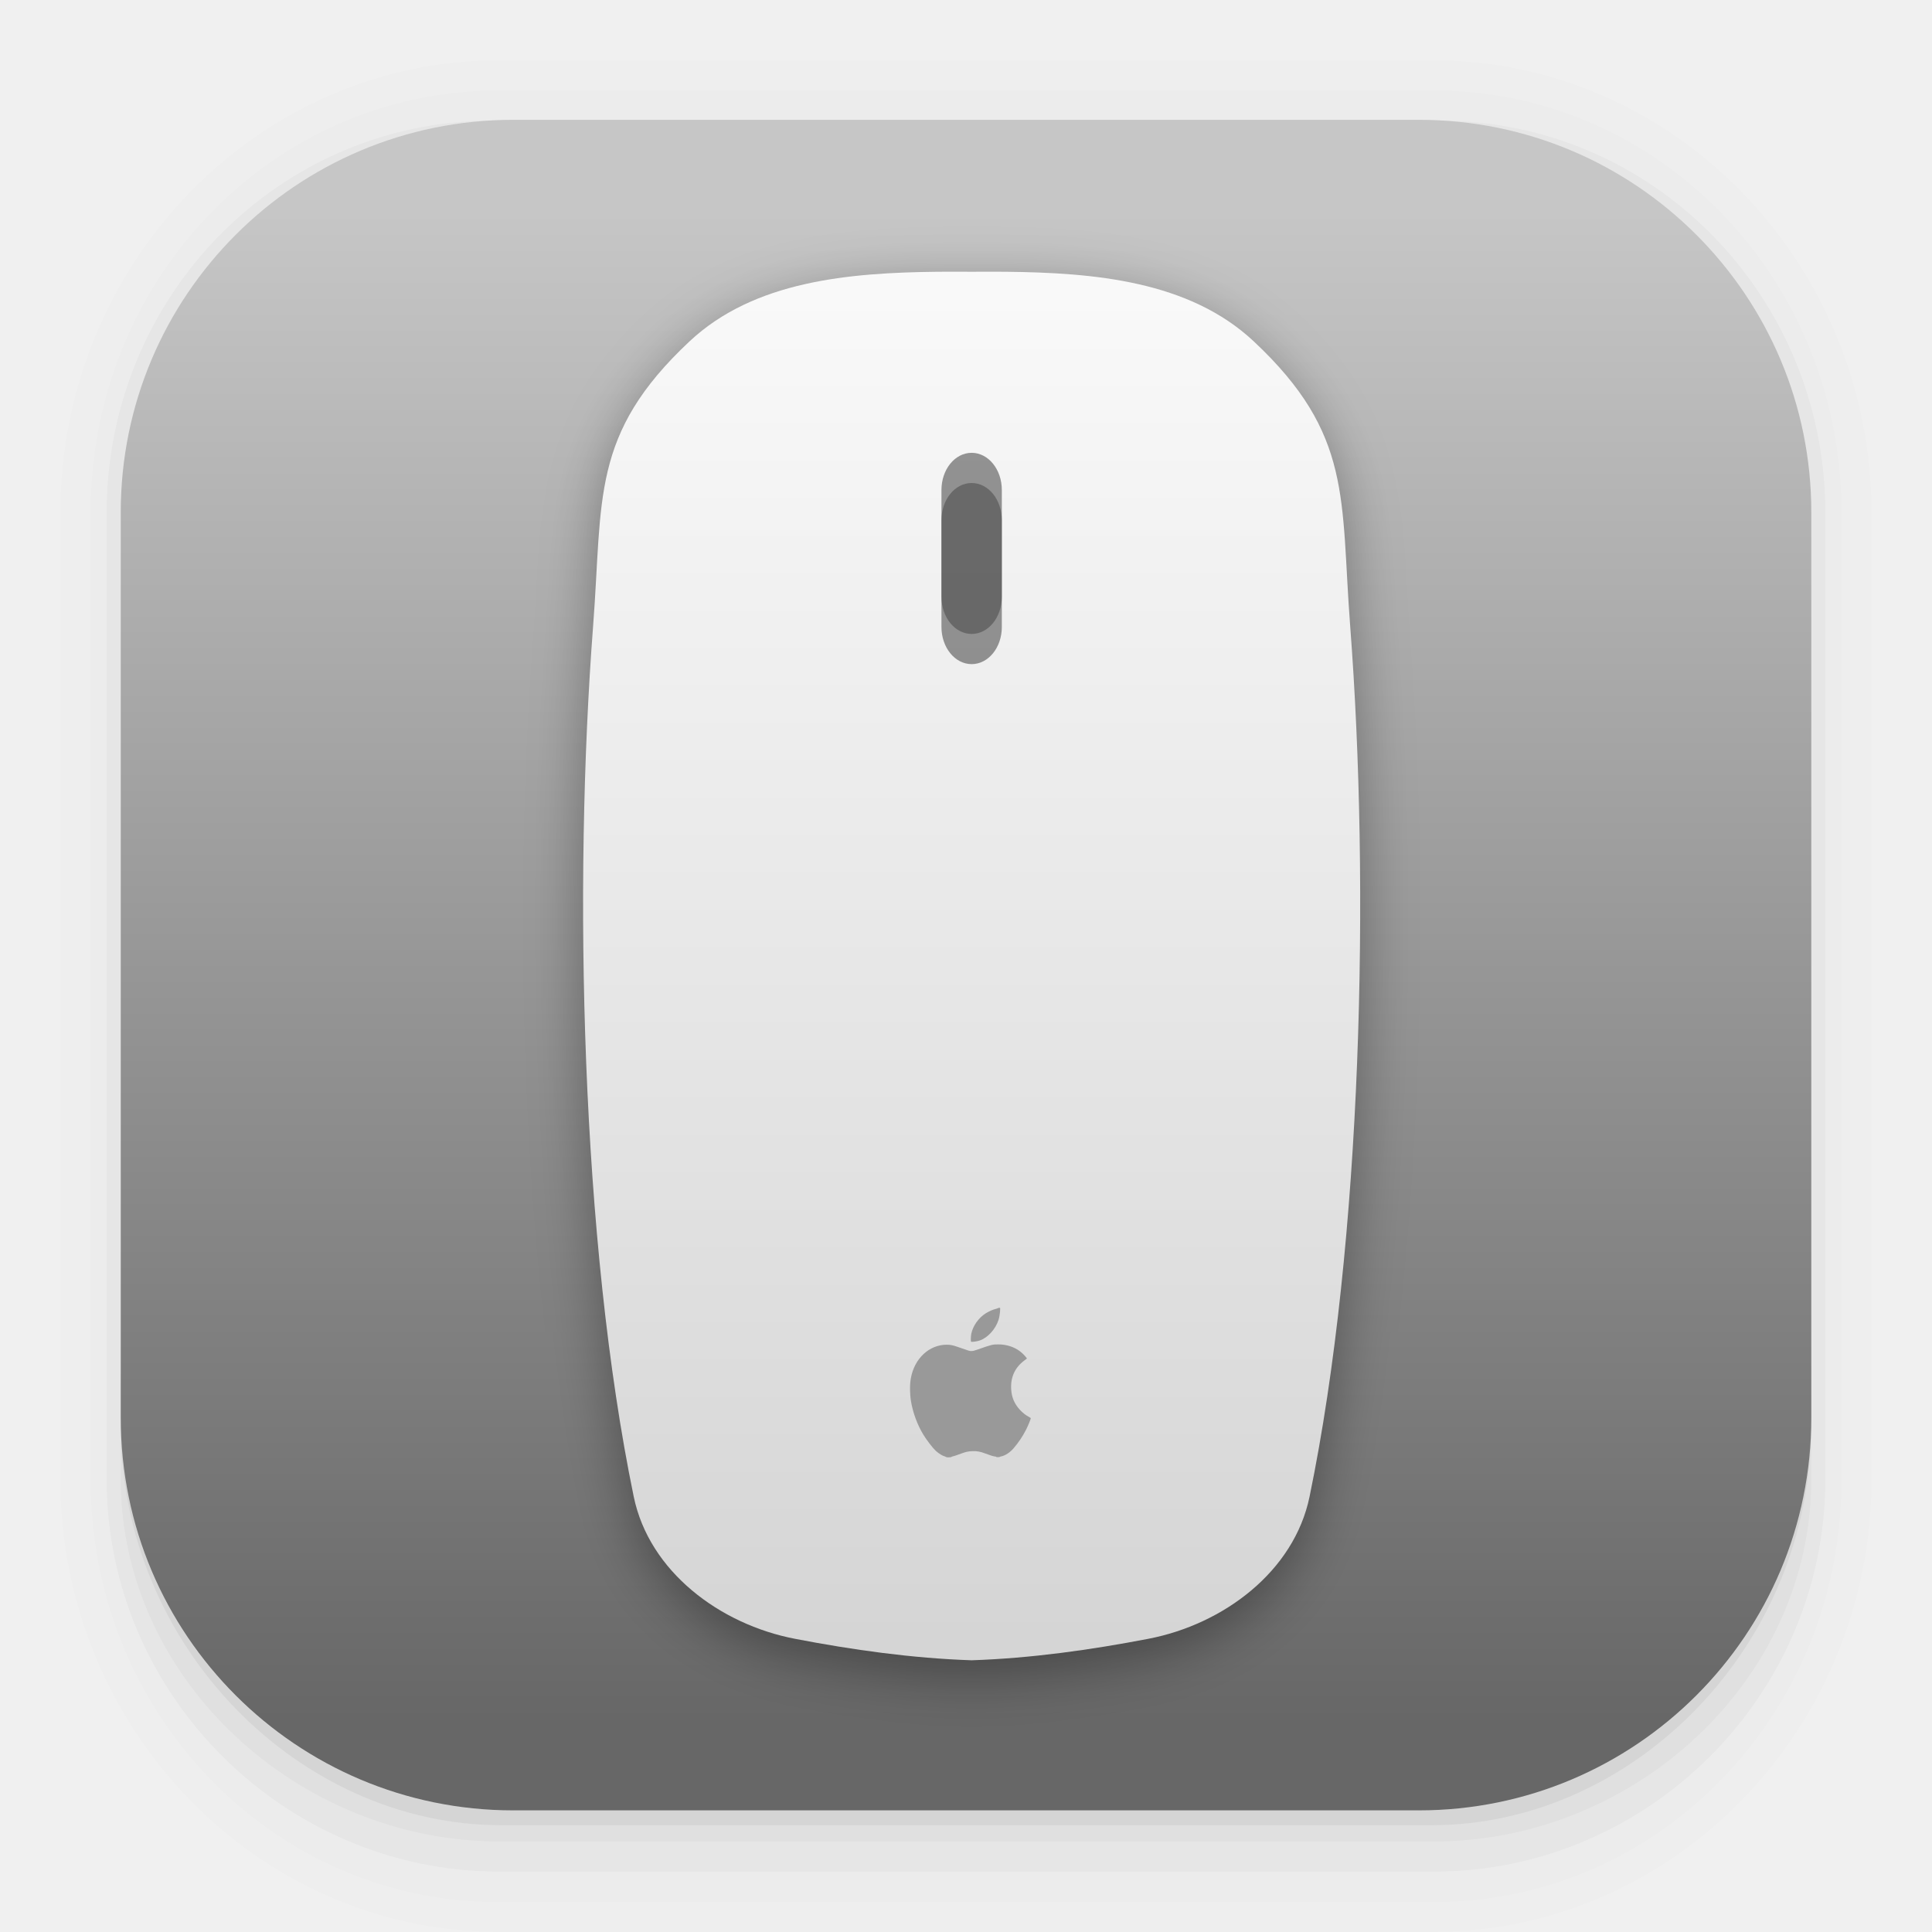
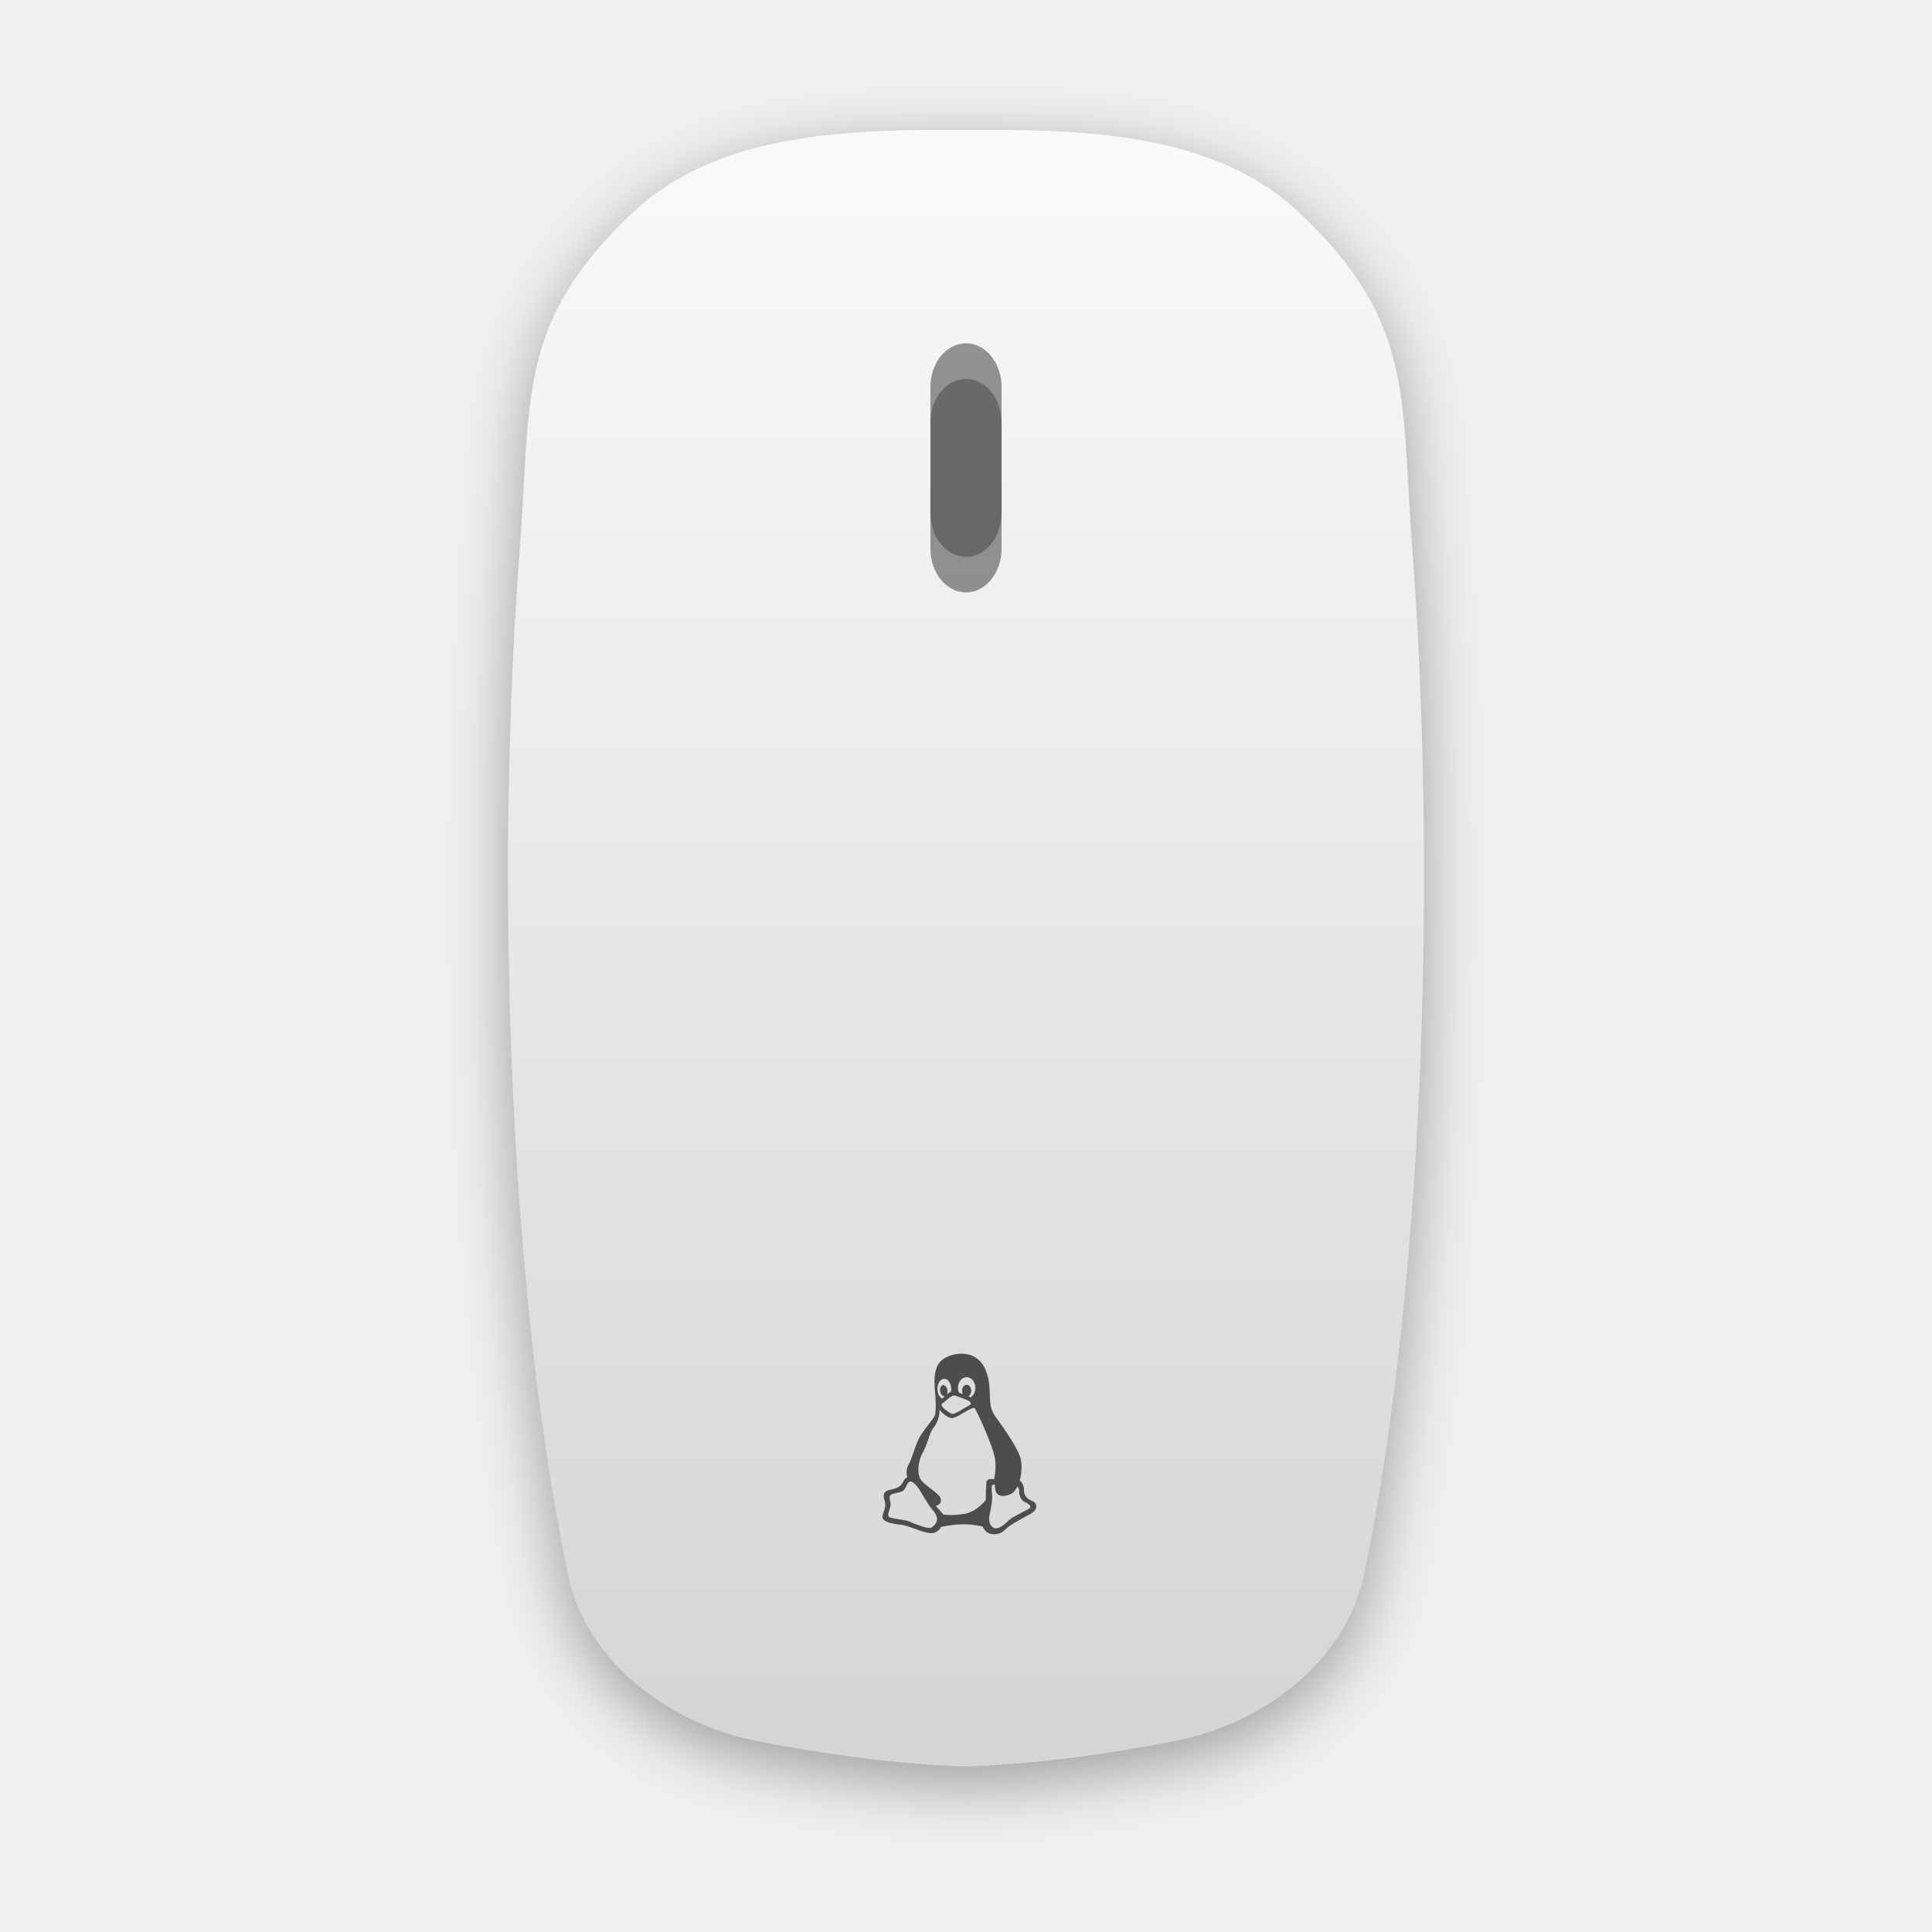
<svg xmlns="http://www.w3.org/2000/svg" id="Iterm" width="64" height="64" enable-background="new 0 0 1024 1024" image-rendering="optimizeSpeed" version="1.1" viewBox="0 0 64 64">
-   <defs>
-     <linearGradient id="a" x1="18.601" x2="18.601" y1=".854" y2="49.956" gradientTransform="matrix(1.1117 0 0 .96015 24.948 10.068)" gradientUnits="userSpaceOnUse">
-       <stop stop-color="#fafafa" offset="0" />
-       <stop stop-color="#d4d4d4" offset="1" />
+   <defs id="defs15">
+     <linearGradient id="a" x1="18.601" x2="18.601" y1=".854" y2="49.956" gradientTransform="matrix(1.1117,0,0,0.96015,24.948,10.068)" gradientUnits="userSpaceOnUse">
+       <stop stop-color="#fafafa" offset="0" id="stop2" />
+       <stop stop-color="#d4d4d4" offset="1" id="stop4" />
    </linearGradient>
-     <filter id="c" x="-.084" y="-.047" width="1.167" height="1.094" color-interpolation-filters="sRGB">
-       <feGaussianBlur stdDeviation="0.897" />
+     <filter id="c" x="-0.084" y="-0.047" width="1.167" height="1.094" color-interpolation-filters="sRGB">
+       <feGaussianBlur stdDeviation="0.897" id="feGaussianBlur7" />
    </filter>
    <linearGradient id="linearGradient862-3" x1="7.937" x2="7.937" y1="15.081" y2="1.852" gradientTransform="scale(3.7796)" gradientUnits="userSpaceOnUse">
-       <stop stop-color="#676767" offset="0" />
-       <stop stop-color="#c6c6c6" offset="1" />
+       <stop stop-color="#676767" offset="0" id="stop10" />
+       <stop stop-color="#c6c6c6" offset="1" id="stop12" />
    </linearGradient>
  </defs>
-   <mask>
+   <mask id="mask20">
    <g id="g">
-       <path d="m969.75 392.05c-1.1-4.35-2.35-9-3.65-13.6-1-3.4-2-6.85-3.15-10.5-1.6-5.15-3.4-10.5-5.3-15.85-6.45-18.25-14.15-36.05-23.15-53.65-3.8-7.4-7.95-14.95-12.3-22.4-20.3-34.5-45.8-67.2-76.35-97.75-72.6-72.6-157.15-116.65-253.65-132.05-16.25-2.6-32.8-4.4-50.05-5.35-9.7-0.55-19.85-0.85-30.1-0.85-9.35 0-18.6 0.25-27.9 0.75-118.35 6.1-220.3 51.95-305.85 137.5q-138.25 138.25-138.25 333.75c0 130.35 46.1 241.65 138.25 333.8 56.7 56.65 120.55 95.9 191.1 117.55 36.75 11.25 74.8 17.85 114.75 19.95h0.4c8.5 0.45 16.6 0.7 24.5 0.7h3c10.3 0 20.5-0.3 30.1-0.8 2.5-0.15 4.75-0.3 6.95-0.45 20.2-1.45 39.9-4.05 58.7-7.7 7.95-1.55 15.8-3.3 23.4-5.15 80.8-20.3 152.15-61.6 214.65-124.1 48.6-48.6 84.4-102.5 107.35-161.8 18.45-47.65 28.65-98.8 30.55-153.5 0.2-6.05 0.3-12.25 0.3-18.5v-3c-0.2-40.65-4.95-79.5-14.3-117z" fill="#fff" />
+       <path d="m969.75 392.05c-1.1-4.35-2.35-9-3.65-13.6-1-3.4-2-6.85-3.15-10.5-1.6-5.15-3.4-10.5-5.3-15.85-6.45-18.25-14.15-36.05-23.15-53.65-3.8-7.4-7.95-14.95-12.3-22.4-20.3-34.5-45.8-67.2-76.35-97.75-72.6-72.6-157.15-116.65-253.65-132.05-16.25-2.6-32.8-4.4-50.05-5.35-9.7-0.55-19.85-0.85-30.1-0.85-9.35 0-18.6 0.25-27.9 0.75-118.35 6.1-220.3 51.95-305.85 137.5q-138.25 138.25-138.25 333.75c0 130.35 46.1 241.65 138.25 333.8 56.7 56.65 120.55 95.9 191.1 117.55 36.75 11.25 74.8 17.85 114.75 19.95h0.4c8.5 0.45 16.6 0.7 24.5 0.7h3c10.3 0 20.5-0.3 30.1-0.8 2.5-0.15 4.75-0.3 6.95-0.45 20.2-1.45 39.9-4.05 58.7-7.7 7.95-1.55 15.8-3.3 23.4-5.15 80.8-20.3 152.15-61.6 214.65-124.1 48.6-48.6 84.4-102.5 107.35-161.8 18.45-47.65 28.65-98.8 30.55-153.5 0.2-6.05 0.3-12.25 0.3-18.5v-3c-0.2-40.65-4.95-79.5-14.3-117z" fill="#fff" id="path17" />
    </g>
  </mask>
-   <g transform="scale(3.7796)" shape-rendering="auto">
-     <path d="m4.369 0.529c-2.114 0-3.84 1.784-3.84 3.968v8.467c0 2.185 1.726 3.968 3.84 3.968h8.194c2.114 0 3.84-1.784 3.84-3.968v-8.467c0-2.185-1.726-3.968-3.84-3.968zm0.257 0.521h7.681c1.844 0 3.329 1.534 3.329 3.44v7.937c0 1.906-1.485 3.44-3.329 3.44h-7.681c-1.844 0-3.329-1.534-3.329-3.44v-7.937c0-1.906 1.485-3.44 3.329-3.44z" color="#000000" color-rendering="auto" dominant-baseline="auto" enable-background="accumulate" image-rendering="auto" opacity=".01" solid-color="#000000" stop-color="#000000" style="font-feature-settings:normal;font-variant-alternates:normal;font-variant-caps:normal;font-variant-east-asian:normal;font-variant-ligatures:normal;font-variant-numeric:normal;font-variant-position:normal;font-variation-settings:normal;inline-size:0;isolation:auto;mix-blend-mode:normal;shape-margin:0;shape-padding:0;text-decoration-color:#000000;text-decoration-line:none;text-decoration-style:solid;text-indent:0;text-orientation:mixed;text-transform:none;white-space:normal" />
-     <path d="m4.359 0.794c-1.967 0-3.564 1.653-3.564 3.688v8.5c0 2.035 1.597 3.688 3.564 3.688h8.216c1.967 0 3.564-1.653 3.564-3.688v-8.5c0-2.035-1.598-3.688-3.564-3.688zm0.272 0.256h7.672c1.842 0 3.325 1.534 3.325 3.44v7.937c0 1.906-1.483 3.44-3.325 3.44h-7.672c-1.842 0-3.325-1.534-3.325-3.44v-7.937c0-1.906 1.483-3.44 3.325-3.44z" color="#000000" color-rendering="auto" dominant-baseline="auto" enable-background="accumulate" image-rendering="auto" opacity=".01" solid-color="#000000" stop-color="#000000" style="font-feature-settings:normal;font-variant-alternates:normal;font-variant-caps:normal;font-variant-east-asian:normal;font-variant-ligatures:normal;font-variant-numeric:normal;font-variant-position:normal;font-variation-settings:normal;inline-size:0;isolation:auto;mix-blend-mode:normal;shape-margin:0;shape-padding:0;text-decoration-color:#000000;text-decoration-line:none;text-decoration-style:solid;text-indent:0;text-orientation:mixed;text-transform:none;white-space:normal" />
-     <g>
-       <path d="m4.31 1.058c-1.866 0-3.375 1.538-3.375 3.439v8.467c0 1.901 1.57 3.439 3.436 3.439h8.2c1.866 0 3.427-1.538 3.427-3.439v-8.467c0-1.901-1.51-3.439-3.376-3.439h-0.097c1.794 0.087 3.214 1.582 3.214 3.432v7.937c0 1.906-1.506 3.44-3.377 3.44h-7.79c-1.871 0-3.377-1.534-3.377-3.44v-7.937c0-1.85 1.42-3.345 3.214-3.432z" color="#000000" color-rendering="auto" dominant-baseline="auto" enable-background="accumulate" image-rendering="auto" opacity=".03" solid-color="#000000" stop-color="#000000" style="font-feature-settings:normal;font-variant-alternates:normal;font-variant-caps:normal;font-variant-east-asian:normal;font-variant-ligatures:normal;font-variant-numeric:normal;font-variant-position:normal;font-variation-settings:normal;inline-size:0;isolation:auto;mix-blend-mode:normal;shape-margin:0;shape-padding:0;text-decoration-color:#000000;text-decoration-line:none;text-decoration-style:solid;text-indent:0;text-orientation:mixed;text-transform:none;white-space:normal" />
-       <path transform="scale(.26458)" d="m4 46.969v2.031c0 6.648 5.896 12 12.544 12h30.961c6.648 0 12.495-5.352 12.495-12v-1.992c-0.021 7.185-5.81 12.963-13 12.963h-29.998c-7.203 0-13.002-5.799-13.002-13.002z" color="#000000" color-rendering="auto" dominant-baseline="auto" enable-background="accumulate" image-rendering="auto" opacity=".03" solid-color="#000000" stop-color="#000000" style="font-feature-settings:normal;font-variant-alternates:normal;font-variant-caps:normal;font-variant-east-asian:normal;font-variant-ligatures:normal;font-variant-numeric:normal;font-variant-position:normal;font-variation-settings:normal;inline-size:0;isolation:auto;mix-blend-mode:normal;shape-margin:0;shape-padding:0;text-decoration-color:#000000;text-decoration-line:none;text-decoration-style:solid;text-indent:0;text-orientation:mixed;text-transform:none;white-space:normal" />
-       <path d="m1.058 11.906v0.592c0 1.939 1.573 3.499 3.332 3.499h8.16c1.759 0 3.324-1.561 3.324-3.499v-0.581c-0.006 2.095-1.537 3.78-3.439 3.78h-7.937c-1.906 0-3.44-1.691-3.44-3.792z" color="#000000" color-rendering="auto" dominant-baseline="auto" enable-background="accumulate" image-rendering="auto" opacity=".05" solid-color="#000000" stop-color="#000000" style="font-feature-settings:normal;font-variant-alternates:normal;font-variant-caps:normal;font-variant-east-asian:normal;font-variant-ligatures:normal;font-variant-numeric:normal;font-variant-position:normal;font-variation-settings:normal;inline-size:0;isolation:auto;mix-blend-mode:normal;shape-margin:0;shape-padding:0;text-decoration-color:#000000;text-decoration-line:none;text-decoration-style:solid;text-indent:0;text-orientation:mixed;text-transform:none;white-space:normal" />
+   <g id="g843" transform="translate(-1.66747,-2.978701)">
+     <g transform="matrix(1.178676,0,0,1.178676,-4.270556,-6.213509)" id="g46">
+       <path d="m 31.053,11.95 c -2.926,0.032 -6.071,0.299 -8.214,2.308 -3.283,3.078 -2.868,5.206 -3.191,9.419 -0.658,8.599 -0.403,20.383 1.345,28.849 0.513,2.483 2.855,4.231 5.34,4.709 1.907,0.367 3.879,0.645 5.854,0.712 1.975,-0.067 3.947,-0.345 5.854,-0.712 2.485,-0.478 4.827,-2.226 5.34,-4.709 1.748,-8.466 2.003,-20.251 1.345,-28.849 -0.322,-4.212 0.092,-6.341 -3.191,-9.419 -2.143,-2.009 -5.289,-2.276 -8.214,-2.308 -0.382,-0.004 -0.762,-4.91e-4 -1.134,0 -0.372,-4.91e-4 -0.752,-0.004 -1.134,0 z" color="#000000" enable-background="accumulate" filter="url(#c)" opacity="0.35" id="path38" />
+       <path d="m 31.053,11.45 c -2.926,0.032 -6.071,0.299 -8.214,2.308 -3.283,3.078 -2.868,5.206 -3.191,9.419 -0.658,8.599 -0.403,20.383 1.345,28.849 0.513,2.483 2.855,4.231 5.34,4.709 1.907,0.367 3.879,0.645 5.854,0.712 1.975,-0.067 3.947,-0.345 5.854,-0.712 2.485,-0.478 4.827,-2.226 5.34,-4.709 1.748,-8.466 2.003,-20.251 1.345,-28.849 -0.322,-4.212 0.092,-6.341 -3.191,-9.419 -2.143,-2.009 -5.289,-2.276 -8.214,-2.308 -0.382,-0.004 -0.762,-4.91e-4 -1.134,0 -0.372,-4.91e-4 -0.752,-0.004 -1.134,0 z" color="#000000" enable-background="accumulate" fill="url(#a)" id="path40" style="fill:url(#a)" />
+       <path d="m 32.187,17.448 c 0.554,0 1,0.55 1,1.232 v 3.536 c 0,0.683 -0.446,1.232 -1,1.232 -0.554,0 -1,-0.55 -1,-1.232 v -3.536 c 0,-0.683 0.446,-1.232 1,-1.232 z" fill="#4d4d4d" fill-opacity="0.588" id="path42" />
+       <path d="m 32.187,18.448 c 0.554,0 1,0.55 1,1.232 v 3.536 c 0,0.683 -0.446,1.232 -1,1.232 -0.554,0 -1,-0.55 -1,-1.232 v -3.536 c 0,-0.683 0.446,-1.232 1,-1.232 z" fill="#4d4d4d" fill-opacity="0.588" id="path44" />
    </g>
+     <path d="m 31.483,53.483 c 0.316,0.038 0.67,0.242 0.967,0.278 0.298,0.038 0.391,-0.203 0.391,-0.203 0,0 0.336,-0.075 0.689,-0.084 0.353,-0.01 0.688,0.074 0.688,0.074 0,0 0.065,0.149 0.186,0.213 0.121,0.066 0.382,0.075 0.549,-0.101 0.167,-0.177 0.614,-0.401 0.865,-0.54 0.252,-0.14 0.206,-0.353 0.048,-0.418 -0.158,-0.065 -0.288,-0.167 -0.278,-0.363 0.009,-0.195 -0.14,-0.324 -0.14,-0.324 0,0 0.13,-0.428 0.009,-0.783 -0.121,-0.353 -0.521,-0.921 -0.828,-1.348 -0.307,-0.428 -0.046,-0.923 -0.326,-1.554 -0.28,-0.633 -1.005,-0.595 -1.395,-0.326 -0.391,0.27 -0.271,0.939 -0.252,1.256 0.019,0.316 0.009,0.542 -0.027,0.623 -0.036,0.083 -0.288,0.382 -0.456,0.633 -0.167,0.252 -0.288,0.773 -0.411,0.987 -0.12,0.213 -0.036,0.408 -0.036,0.408 0,0 -0.084,0.029 -0.15,0.169 -0.065,0.138 -0.195,0.205 -0.428,0.25 -0.232,0.048 -0.232,0.197 -0.176,0.365 0.056,0.167 0,0.261 -0.065,0.474 -0.065,0.213 0.26,0.278 0.577,0.316 z m 3.282,-0.974 c 0.166,0.072 0.404,-0.028 0.477,-0.101 0.072,-0.072 0.123,-0.18 0.123,-0.18 0,0 0.073,0.036 0.065,0.151 -0.008,0.116 0.05,0.282 0.158,0.34 0.109,0.057 0.274,0.137 0.189,0.217 -0.088,0.08 -0.572,0.275 -0.717,0.427 -0.143,0.151 -0.332,0.275 -0.447,0.238 -0.116,-0.036 -0.217,-0.195 -0.167,-0.427 0.051,-0.231 0.095,-0.484 0.088,-0.629 -0.008,-0.145 -0.036,-0.34 0,-0.368 0.036,-0.028 0.094,-0.015 0.094,-0.015 0,0 -0.029,0.275 0.137,0.347 z M 33.689,48.599 c 0.16,0 0.289,0.158 0.289,0.353 0,0.138 -0.065,0.258 -0.16,0.316 -0.024,-0.01 -0.049,-0.021 -0.076,-0.033 0.058,-0.028 0.097,-0.101 0.097,-0.185 0,-0.11 -0.067,-0.2 -0.152,-0.2 -0.082,0 -0.151,0.09 -0.151,0.2 0,0.04 0.01,0.08 0.026,0.111 -0.05,-0.021 -0.095,-0.037 -0.131,-0.051 -0.019,-0.048 -0.03,-0.101 -0.03,-0.158 1.9e-5,-0.195 0.128,-0.353 0.288,-0.353 z m -0.396,0.609 c 0.079,0.015 0.295,0.107 0.375,0.136 0.08,0.027 0.168,0.079 0.16,0.13 -0.01,0.053 -0.051,0.053 -0.16,0.119 -0.107,0.065 -0.342,0.21 -0.417,0.22 -0.075,0.01 -0.117,-0.032 -0.197,-0.084 -0.08,-0.052 -0.23,-0.175 -0.192,-0.24 0,0 0.117,-0.09 0.168,-0.136 0.051,-0.048 0.183,-0.16 0.263,-0.145 z m -0.344,-0.553 c 0.126,0 0.228,0.15 0.228,0.335 0,0.034 -0.004,0.065 -0.01,0.096 -0.031,0.01 -0.063,0.026 -0.093,0.052 -0.015,0.013 -0.028,0.024 -0.041,0.036 0.02,-0.037 0.027,-0.091 0.019,-0.147 -0.017,-0.1 -0.085,-0.174 -0.151,-0.164 -0.066,0.01 -0.106,0.103 -0.09,0.203 0.018,0.102 0.084,0.176 0.151,0.165 0.004,-0.001 0.007,-0.002 0.011,-0.004 -0.032,0.031 -0.062,0.059 -0.094,0.081 -0.091,-0.043 -0.158,-0.17 -0.158,-0.32 1.8e-5,-0.186 0.101,-0.335 0.227,-0.335 z m -0.701,2.418 c 0.13,-0.205 0.213,-0.652 0.343,-0.8 0.131,-0.148 0.232,-0.464 0.186,-0.604 0,0 0.28,0.335 0.474,0.28 0.195,-0.056 0.633,-0.382 0.698,-0.326 0.065,0.056 0.623,1.283 0.679,1.674 0.056,0.391 -0.037,0.689 -0.037,0.689 0,0 -0.213,-0.056 -0.241,0.074 -0.027,0.131 -0.027,0.606 -0.027,0.606 0,0 -0.289,0.399 -0.735,0.466 -0.447,0.065 -0.67,0.017 -0.67,0.017 l -0.251,-0.287 c 0,0 0.195,-0.029 0.167,-0.225 -0.027,-0.195 -0.596,-0.464 -0.698,-0.707 -0.102,-0.242 -0.019,-0.652 0.113,-0.856 z m -1.105,1.465 c 0.022,-0.096 0.312,-0.096 0.423,-0.163 0.111,-0.067 0.134,-0.261 0.223,-0.312 0.088,-0.052 0.252,0.134 0.32,0.238 0.066,0.102 0.32,0.549 0.423,0.661 0.105,0.112 0.201,0.261 0.171,0.394 -0.028,0.134 -0.186,0.231 -0.186,0.231 -0.141,0.043 -0.534,-0.126 -0.713,-0.201 -0.179,-0.075 -0.633,-0.098 -0.692,-0.164 -0.06,-0.067 0.029,-0.216 0.052,-0.357 0.021,-0.143 -0.045,-0.231 -0.022,-0.327 z" id="path2" style="fill:#4d4d4d;fill-opacity:1;stroke-width:0.019" />
  </g>
-   <rect x="4" y="3.969" width="56.002" height="56.002" rx="13.002" ry="13.002" fill="url(#linearGradient862-3)" stroke-width="3.78" />
-   <g transform="translate(0 -2.4477)">
-     <path d="m31.053 11.95c-2.926 0.032-6.071 0.299-8.214 2.308-3.283 3.078-2.868 5.206-3.191 9.419-0.658 8.599-0.403 20.383 1.345 28.849 0.513 2.483 2.855 4.231 5.34 4.709 1.907 0.367 3.879 0.645 5.854 0.712 1.975-0.067 3.947-0.345 5.854-0.712 2.485-0.478 4.827-2.226 5.34-4.709 1.748-8.466 2.003-20.251 1.345-28.849-0.322-4.212 0.092-6.341-3.191-9.419-2.143-2.009-5.289-2.276-8.214-2.308-0.382-0.004-0.762-4.91e-4 -1.134 0-0.372-4.91e-4 -0.752-0.004-1.134 0z" color="#000000" enable-background="accumulate" filter="url(#c)" opacity=".35" />
-     <path d="m31.053 11.45c-2.926 0.032-6.071 0.299-8.214 2.308-3.283 3.078-2.868 5.206-3.191 9.419-0.658 8.599-0.403 20.383 1.345 28.849 0.513 2.483 2.855 4.231 5.34 4.709 1.907 0.367 3.879 0.645 5.854 0.712 1.975-0.067 3.947-0.345 5.854-0.712 2.485-0.478 4.827-2.226 5.34-4.709 1.748-8.466 2.003-20.251 1.345-28.849-0.322-4.212 0.092-6.341-3.191-9.419-2.143-2.009-5.289-2.276-8.214-2.308-0.382-0.004-0.762-4.91e-4 -1.134 0-0.372-4.91e-4 -0.752-0.004-1.134 0z" color="#000000" enable-background="accumulate" fill="url(#a)" />
-     <path d="m32.187 17.448c0.554 0 1 0.55 1 1.232v3.536c0 0.683-0.446 1.232-1 1.232s-1-0.55-1-1.232v-3.536c0-0.683 0.446-1.232 1-1.232z" fill="#4d4d4d" fill-opacity=".588" />
-     <path d="m32.187 18.448c0.554 0 1 0.55 1 1.232v3.536c0 0.683-0.446 1.232-1 1.232s-1-0.55-1-1.232v-3.536c0-0.683 0.446-1.232 1-1.232z" fill="#4d4d4d" fill-opacity=".588" />
-   </g>
-   <path d="m31.35 48.268c-0.021-0.005-0.032-0.009-0.024-0.01 0.008-3.35e-4 -0.003-7e-3 -0.023-0.011-0.081-0.019-0.204-0.095-0.305-0.187-0.099-0.091-0.3-0.353-0.413-0.538-0.193-0.318-0.343-0.72-0.406-1.095-0.042-0.251-0.045-0.553-0.006-0.769 0.116-0.654 0.604-1.112 1.188-1.113 0.12-2.29e-4 0.206 0.017 0.373 0.076 0.381 0.134 0.381 0.134 0.445 0.134 0.05-2.02e-4 0.09-0.009 0.194-0.046 0.474-0.167 0.508-0.175 0.702-0.174 0.264 6.44e-4 0.516 0.081 0.708 0.225 0.074 0.055 0.172 0.152 0.215 0.213l0.021 0.029-0.084 0.064c-0.32 0.239-0.467 0.567-0.437 0.972 0.01 0.133 0.032 0.231 0.08 0.348 0.087 0.214 0.295 0.441 0.503 0.548 0.036 0.019 0.065 0.039 0.065 0.045 1.68e-4 0.031-0.081 0.229-0.151 0.371-0.109 0.219-0.255 0.436-0.42 0.628-0.119 0.138-0.274 0.239-0.408 0.267-0.034 0.007-0.056 0.015-0.048 0.018 0.008 0.003-0.019 0.005-0.058 0.007-0.043 1.66e-4 -0.067-0.003-0.06-0.007 0.008-0.006-0.007-0.01-0.042-0.015-0.059-0.007-0.166-0.04-0.325-0.101-0.158-0.061-0.279-0.082-0.426-0.076-0.129 0.006-0.211 0.023-0.349 0.074-0.173 0.064-0.272 0.097-0.309 0.103-0.021 0.005-0.037 0.01-0.034 0.014 0.003 0.005-0.005 9e-3 -0.018 0.009-0.013-9.5e-5 -0.043 0.002-0.066 0.005-0.023 0.002-0.06 6.02e-4 -0.081-0.005zm0.816-3.824c-0.012-0.012-0.006-0.188 0.009-0.261 0.055-0.265 0.242-0.529 0.483-0.68 0.102-0.064 0.237-0.123 0.332-0.145 0.039-0.009 0.068-0.02 0.065-0.024-0.003-0.004 0.007-0.007 0.023-0.007 0.016-3.83e-4 0.036-0.002 0.043-0.005 0.029-0.012 2.08e-4 0.267-0.042 0.397-0.1 0.314-0.36 0.598-0.629 0.688-0.097 0.032-0.267 0.055-0.285 0.037z" fill="#999" stroke-width=".023" />
</svg>
